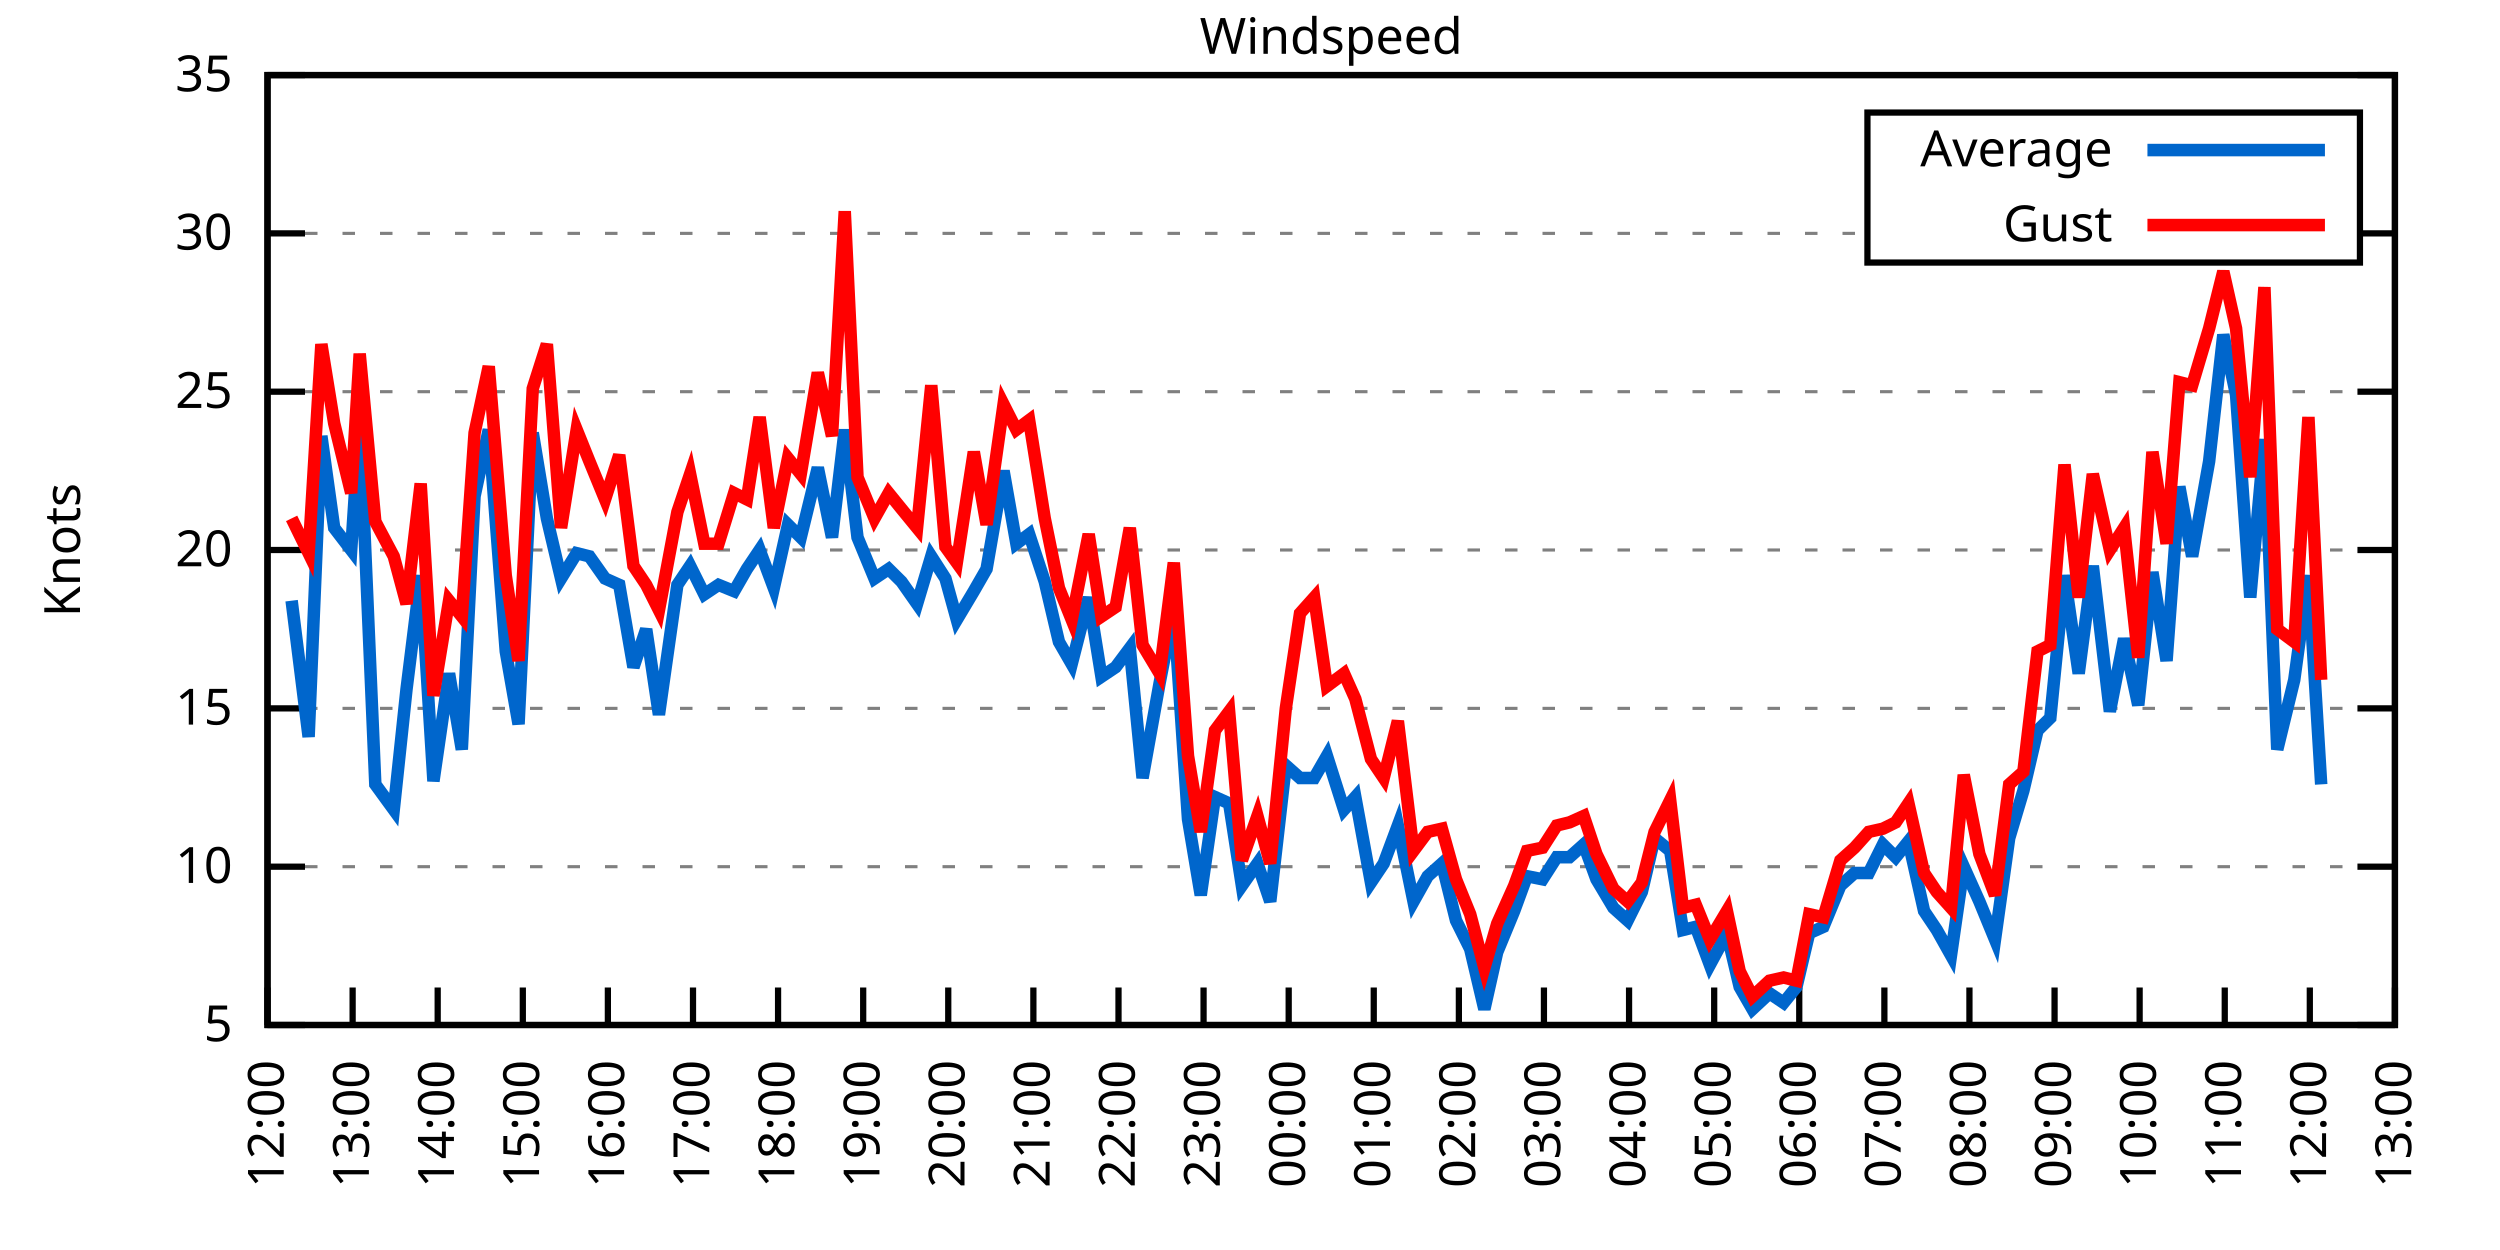
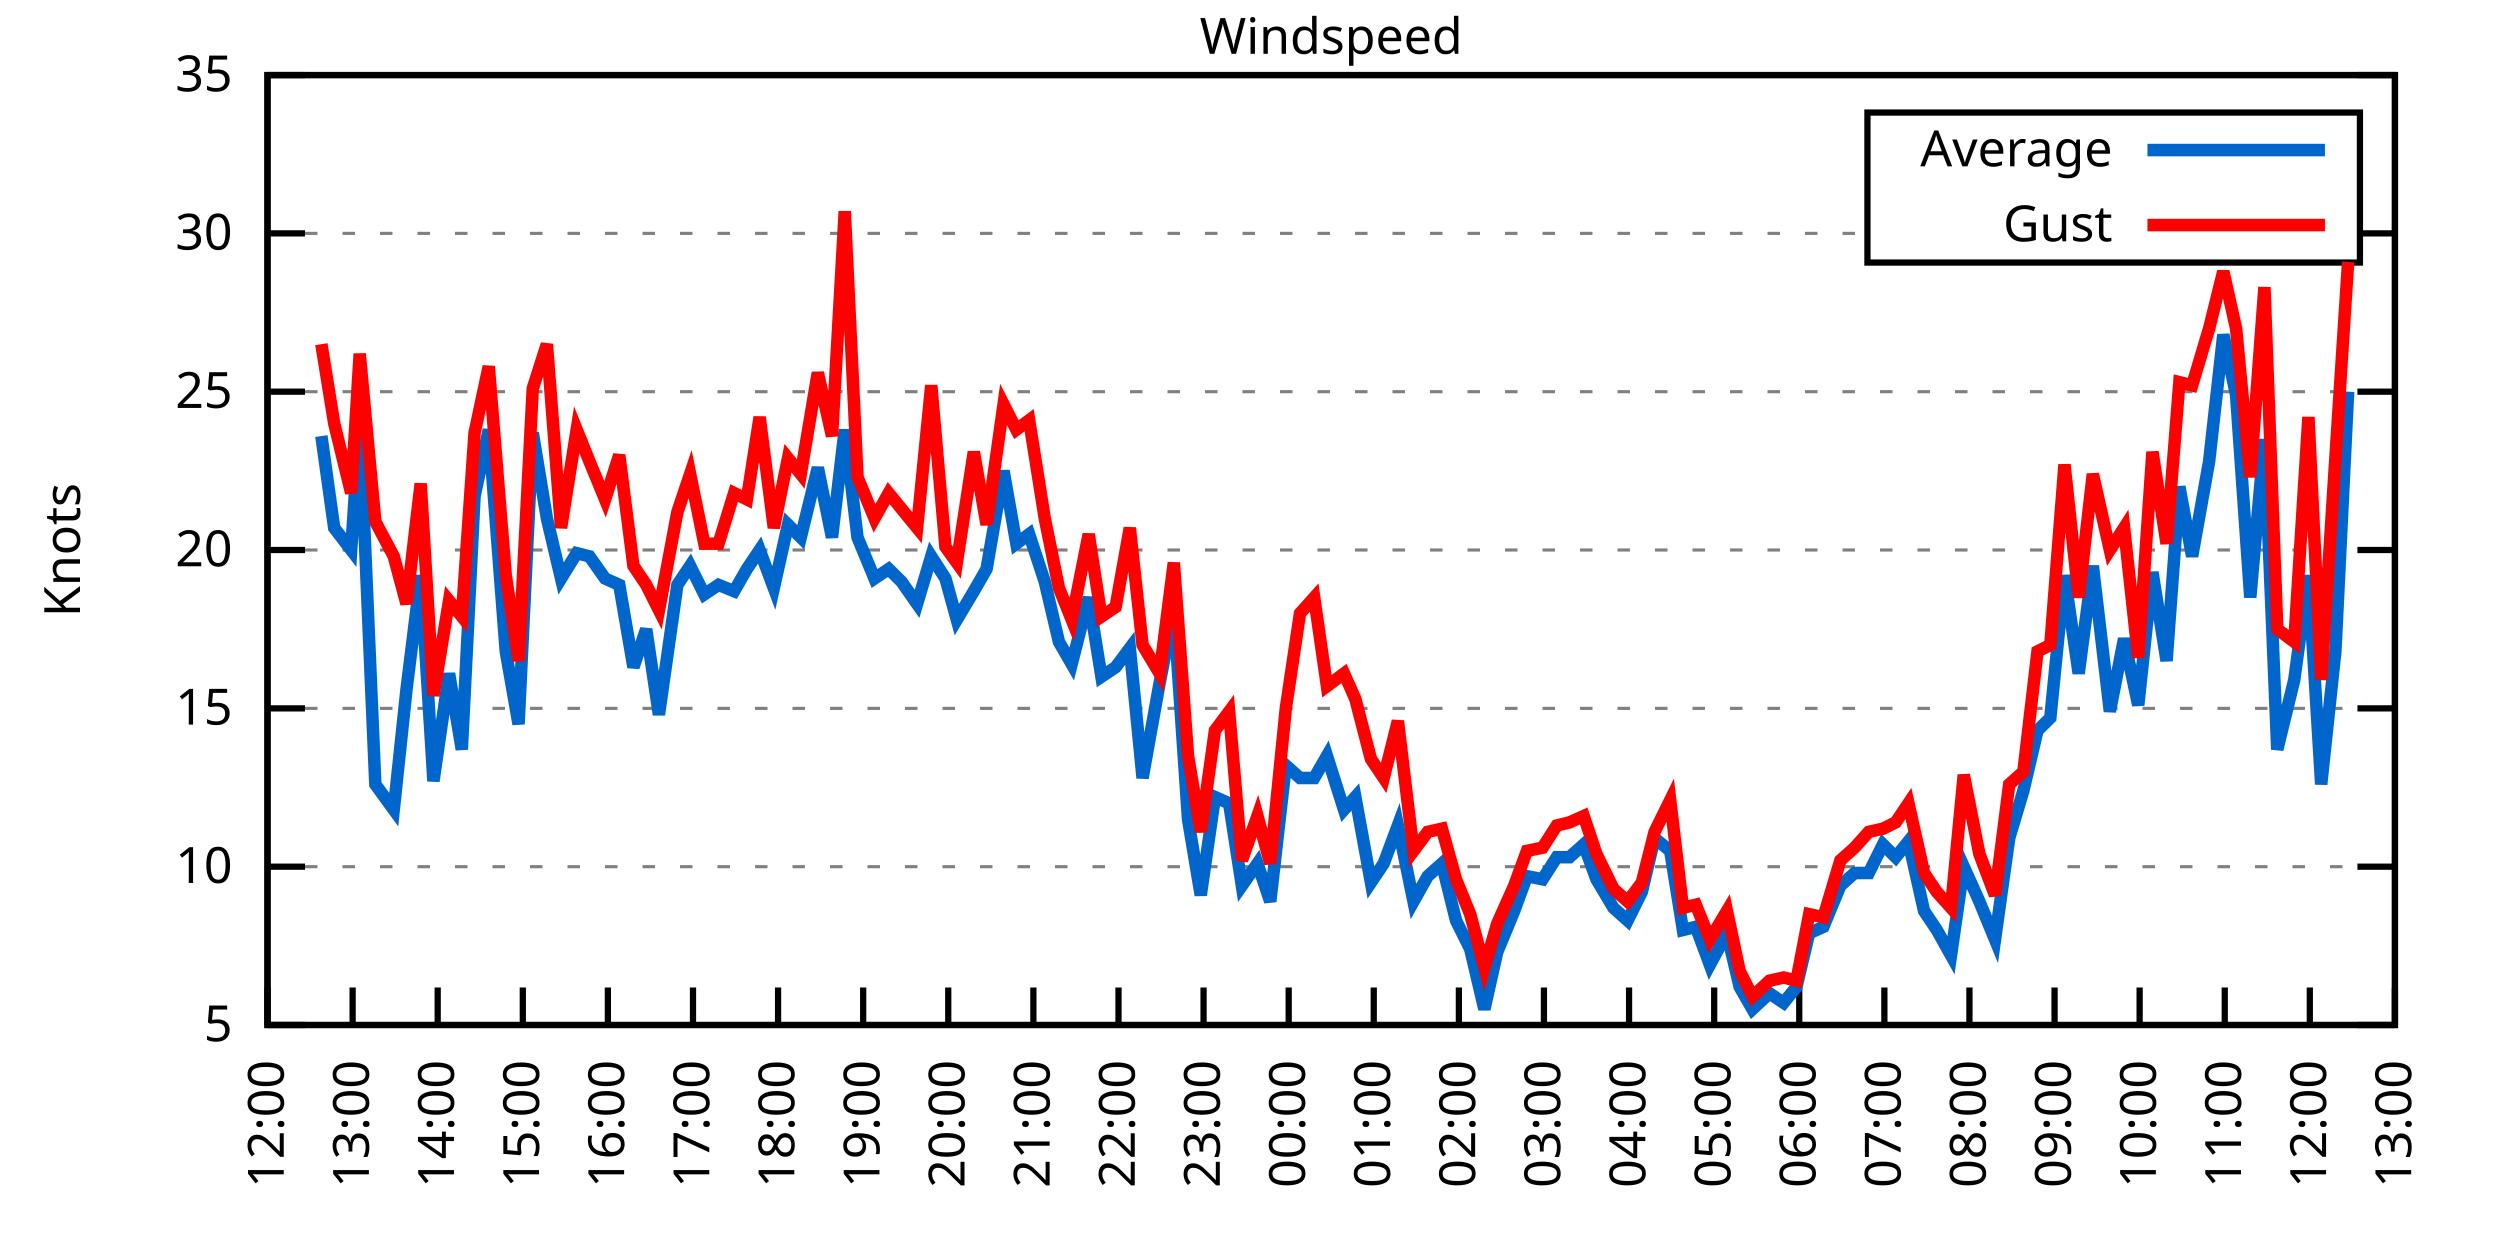
<svg xmlns="http://www.w3.org/2000/svg" xmlns:xlink="http://www.w3.org/1999/xlink" width="400" height="200" viewBox="0 0 400 200">
  <g id="gnuplot_canvas">
    <rect x="0" y="0" width="400" height="200" fill="none" />
    <defs>
      <circle id="gpDot" r="0.5" stroke-width="0.5" stroke="currentColor" />
      <path id="gpPt0" stroke-width="0.333" stroke="currentColor" d="M-1,0 h2 M0,-1 v2" />
      <path id="gpPt1" stroke-width="0.333" stroke="currentColor" d="M-1,-1 L1,1 M1,-1 L-1,1" />
      <path id="gpPt2" stroke-width="0.333" stroke="currentColor" d="M-1,0 L1,0 M0,-1 L0,1 M-1,-1 L1,1 M-1,1 L1,-1" />
      <rect id="gpPt3" stroke-width="0.333" stroke="currentColor" x="-1" y="-1" width="2" height="2" />
      <rect id="gpPt4" stroke-width="0.333" stroke="currentColor" fill="currentColor" x="-1" y="-1" width="2" height="2" />
      <circle id="gpPt5" stroke-width="0.333" stroke="currentColor" cx="0" cy="0" r="1" />
      <use xlink:href="#gpPt5" id="gpPt6" fill="currentColor" stroke="none" />
      <path id="gpPt7" stroke-width="0.333" stroke="currentColor" d="M0,-1.33 L-1.33,0.67 L1.33,0.67 z" />
      <use xlink:href="#gpPt7" id="gpPt8" fill="currentColor" stroke="none" />
      <use xlink:href="#gpPt7" id="gpPt9" stroke="currentColor" transform="rotate(180)" />
      <use xlink:href="#gpPt9" id="gpPt10" fill="currentColor" stroke="none" />
      <use xlink:href="#gpPt3" id="gpPt11" stroke="currentColor" transform="rotate(45)" />
      <use xlink:href="#gpPt11" id="gpPt12" fill="currentColor" stroke="none" />
      <path id="gpPt13" stroke-width="0.333" stroke="currentColor" d="M0,1.330 L1.265,0.411 L0.782,-1.067 L-0.782,-1.076 L-1.265,0.411 z" />
      <use xlink:href="#gpPt13" id="gpPt14" fill="currentColor" stroke="none" />
      <filter id="textbox" filterUnits="objectBoundingBox" x="0" y="0" height="1" width="1">
        <feFlood flood-color="white" flood-opacity="1" result="bgnd" />
        <feComposite in="SourceGraphic" in2="bgnd" operator="atop" />
      </filter>
      <filter id="greybox" filterUnits="objectBoundingBox" x="0" y="0" height="1" width="1">
        <feFlood flood-color="lightgrey" flood-opacity="1" result="grey" />
        <feComposite in="SourceGraphic" in2="grey" operator="atop" />
      </filter>
    </defs>
    <g fill="none" color="white" stroke="currentColor" stroke-width="1.00" stroke-linecap="butt" stroke-linejoin="miter">
</g>
    <g fill="none" color="black" stroke="currentColor" stroke-width="1.00" stroke-linecap="butt" stroke-linejoin="miter">
      <g stroke="none" shape-rendering="crispEdges">
        <polygon fill="rgb(255, 255, 255)" points="42.80,164.00 383.18,164.00 383.18,12.02 42.80,12.02 " />
      </g>
    </g>
    <g fill="none" color="black" stroke="currentColor" stroke-width="1.00" stroke-linecap="butt" stroke-linejoin="miter">
</g>
    <g fill="none" color="black" stroke="black" stroke-width="0.50" stroke-linecap="butt" stroke-linejoin="miter">
</g>
    <g fill="none" color="gray" stroke="currentColor" stroke-width="0.50" stroke-linecap="butt" stroke-linejoin="miter">
      <path stroke="gray" stroke-dasharray="2,4" class="gridline" d="M42.80,164.00 L383.19,164.00  " />
    </g>
    <g fill="none" color="gray" stroke="gray" stroke-width="1.00" stroke-linecap="butt" stroke-linejoin="miter">
</g>
    <g fill="none" color="black" stroke="currentColor" stroke-width="1.00" stroke-linecap="butt" stroke-linejoin="miter">
      <path stroke="black" d="M42.80,164.00 L48.80,164.00 M383.19,164.00 L377.19,164.00  " />
      <g transform="translate(37.20,166.60)" stroke="none" fill="black" font-family="Sans" font-size="8.00" text-anchor="end">
        <text>
          <tspan font-family="Sans"> 5</tspan>
        </text>
      </g>
    </g>
    <g fill="none" color="black" stroke="currentColor" stroke-width="1.00" stroke-linecap="butt" stroke-linejoin="miter">
</g>
    <g fill="none" color="black" stroke="black" stroke-width="0.50" stroke-linecap="butt" stroke-linejoin="miter">
</g>
    <g fill="none" color="gray" stroke="currentColor" stroke-width="0.50" stroke-linecap="butt" stroke-linejoin="miter">
      <path stroke="gray" stroke-dasharray="2,4" class="gridline" d="M42.80,138.67 L383.19,138.67  " />
    </g>
    <g fill="none" color="gray" stroke="gray" stroke-width="1.00" stroke-linecap="butt" stroke-linejoin="miter">
</g>
    <g fill="none" color="black" stroke="currentColor" stroke-width="1.00" stroke-linecap="butt" stroke-linejoin="miter">
      <path stroke="black" d="M42.80,138.67 L48.80,138.67 M383.19,138.67 L377.19,138.67  " />
      <g transform="translate(37.20,141.27)" stroke="none" fill="black" font-family="Sans" font-size="8.00" text-anchor="end">
        <text>
          <tspan font-family="Sans"> 10</tspan>
        </text>
      </g>
    </g>
    <g fill="none" color="black" stroke="currentColor" stroke-width="1.00" stroke-linecap="butt" stroke-linejoin="miter">
</g>
    <g fill="none" color="black" stroke="black" stroke-width="0.50" stroke-linecap="butt" stroke-linejoin="miter">
</g>
    <g fill="none" color="gray" stroke="currentColor" stroke-width="0.50" stroke-linecap="butt" stroke-linejoin="miter">
      <path stroke="gray" stroke-dasharray="2,4" class="gridline" d="M42.80,113.34 L383.19,113.34  " />
    </g>
    <g fill="none" color="gray" stroke="gray" stroke-width="1.00" stroke-linecap="butt" stroke-linejoin="miter">
</g>
    <g fill="none" color="black" stroke="currentColor" stroke-width="1.00" stroke-linecap="butt" stroke-linejoin="miter">
      <path stroke="black" d="M42.80,113.34 L48.80,113.34 M383.19,113.34 L377.19,113.34  " />
      <g transform="translate(37.20,115.94)" stroke="none" fill="black" font-family="Sans" font-size="8.00" text-anchor="end">
        <text>
          <tspan font-family="Sans"> 15</tspan>
        </text>
      </g>
    </g>
    <g fill="none" color="black" stroke="currentColor" stroke-width="1.00" stroke-linecap="butt" stroke-linejoin="miter">
</g>
    <g fill="none" color="black" stroke="black" stroke-width="0.50" stroke-linecap="butt" stroke-linejoin="miter">
</g>
    <g fill="none" color="gray" stroke="currentColor" stroke-width="0.50" stroke-linecap="butt" stroke-linejoin="miter">
      <path stroke="gray" stroke-dasharray="2,4" class="gridline" d="M42.80,88.00 L383.19,88.00  " />
    </g>
    <g fill="none" color="gray" stroke="gray" stroke-width="1.00" stroke-linecap="butt" stroke-linejoin="miter">
</g>
    <g fill="none" color="black" stroke="currentColor" stroke-width="1.00" stroke-linecap="butt" stroke-linejoin="miter">
      <path stroke="black" d="M42.80,88.00 L48.80,88.00 M383.19,88.00 L377.19,88.00  " />
      <g transform="translate(37.20,90.60)" stroke="none" fill="black" font-family="Sans" font-size="8.00" text-anchor="end">
        <text>
          <tspan font-family="Sans"> 20</tspan>
        </text>
      </g>
    </g>
    <g fill="none" color="black" stroke="currentColor" stroke-width="1.00" stroke-linecap="butt" stroke-linejoin="miter">
</g>
    <g fill="none" color="black" stroke="black" stroke-width="0.50" stroke-linecap="butt" stroke-linejoin="miter">
</g>
    <g fill="none" color="gray" stroke="currentColor" stroke-width="0.50" stroke-linecap="butt" stroke-linejoin="miter">
      <path stroke="gray" stroke-dasharray="2,4" class="gridline" d="M42.80,62.67 L383.19,62.67  " />
    </g>
    <g fill="none" color="gray" stroke="gray" stroke-width="1.00" stroke-linecap="butt" stroke-linejoin="miter">
</g>
    <g fill="none" color="black" stroke="currentColor" stroke-width="1.00" stroke-linecap="butt" stroke-linejoin="miter">
      <path stroke="black" d="M42.80,62.67 L48.80,62.67 M383.19,62.67 L377.19,62.67  " />
      <g transform="translate(37.20,65.27)" stroke="none" fill="black" font-family="Sans" font-size="8.00" text-anchor="end">
        <text>
          <tspan font-family="Sans"> 25</tspan>
        </text>
      </g>
    </g>
    <g fill="none" color="black" stroke="currentColor" stroke-width="1.00" stroke-linecap="butt" stroke-linejoin="miter">
</g>
    <g fill="none" color="black" stroke="black" stroke-width="0.50" stroke-linecap="butt" stroke-linejoin="miter">
</g>
    <g fill="none" color="gray" stroke="currentColor" stroke-width="0.50" stroke-linecap="butt" stroke-linejoin="miter">
      <path stroke="gray" stroke-dasharray="2,4" class="gridline" d="M42.80,37.34 L298.79,37.34 M377.59,37.34 L383.19,37.34  " />
    </g>
    <g fill="none" color="gray" stroke="gray" stroke-width="1.00" stroke-linecap="butt" stroke-linejoin="miter">
</g>
    <g fill="none" color="black" stroke="currentColor" stroke-width="1.00" stroke-linecap="butt" stroke-linejoin="miter">
      <path stroke="black" d="M42.80,37.34 L48.80,37.34 M383.19,37.34 L377.19,37.34  " />
      <g transform="translate(37.20,39.94)" stroke="none" fill="black" font-family="Sans" font-size="8.00" text-anchor="end">
        <text>
          <tspan font-family="Sans"> 30</tspan>
        </text>
      </g>
    </g>
    <g fill="none" color="black" stroke="currentColor" stroke-width="1.00" stroke-linecap="butt" stroke-linejoin="miter">
</g>
    <g fill="none" color="black" stroke="black" stroke-width="0.50" stroke-linecap="butt" stroke-linejoin="miter">
</g>
    <g fill="none" color="gray" stroke="currentColor" stroke-width="0.50" stroke-linecap="butt" stroke-linejoin="miter">
      <path stroke="gray" stroke-dasharray="2,4" class="gridline" d="M42.80,12.01 L383.19,12.01  " />
    </g>
    <g fill="none" color="gray" stroke="gray" stroke-width="1.00" stroke-linecap="butt" stroke-linejoin="miter">
</g>
    <g fill="none" color="black" stroke="currentColor" stroke-width="1.00" stroke-linecap="butt" stroke-linejoin="miter">
      <path stroke="black" d="M42.80,12.01 L48.80,12.01 M383.19,12.01 L377.19,12.01  " />
      <g transform="translate(37.20,14.61)" stroke="none" fill="black" font-family="Sans" font-size="8.00" text-anchor="end">
        <text>
          <tspan font-family="Sans"> 35</tspan>
        </text>
      </g>
    </g>
    <g fill="none" color="black" stroke="currentColor" stroke-width="1.00" stroke-linecap="butt" stroke-linejoin="miter">
      <path stroke="black" d="M42.80,164.00 L42.80,158.00  " />
      <g transform="translate(45.40,169.60) rotate(270.00)" stroke="none" fill="black" font-family="Sans" font-size="8.00" text-anchor="end">
        <text>
          <tspan font-family="Sans">12:00</tspan>
        </text>
      </g>
    </g>
    <g fill="none" color="black" stroke="currentColor" stroke-width="1.00" stroke-linecap="butt" stroke-linejoin="miter">
      <path stroke="black" d="M56.42,164.00 L56.42,158.00  " />
      <g transform="translate(59.02,169.60) rotate(270.00)" stroke="none" fill="black" font-family="Sans" font-size="8.00" text-anchor="end">
        <text>
          <tspan font-family="Sans">13:00</tspan>
        </text>
      </g>
    </g>
    <g fill="none" color="black" stroke="currentColor" stroke-width="1.00" stroke-linecap="butt" stroke-linejoin="miter">
      <path stroke="black" d="M70.03,164.00 L70.03,158.00  " />
      <g transform="translate(72.63,169.60) rotate(270.00)" stroke="none" fill="black" font-family="Sans" font-size="8.00" text-anchor="end">
        <text>
          <tspan font-family="Sans">14:00</tspan>
        </text>
      </g>
    </g>
    <g fill="none" color="black" stroke="currentColor" stroke-width="1.00" stroke-linecap="butt" stroke-linejoin="miter">
      <path stroke="black" d="M83.65,164.00 L83.65,158.00  " />
      <g transform="translate(86.25,169.60) rotate(270.00)" stroke="none" fill="black" font-family="Sans" font-size="8.00" text-anchor="end">
        <text>
          <tspan font-family="Sans">15:00</tspan>
        </text>
      </g>
    </g>
    <g fill="none" color="black" stroke="currentColor" stroke-width="1.00" stroke-linecap="butt" stroke-linejoin="miter">
      <path stroke="black" d="M97.26,164.00 L97.26,158.00  " />
      <g transform="translate(99.86,169.60) rotate(270.00)" stroke="none" fill="black" font-family="Sans" font-size="8.00" text-anchor="end">
        <text>
          <tspan font-family="Sans">16:00</tspan>
        </text>
      </g>
    </g>
    <g fill="none" color="black" stroke="currentColor" stroke-width="1.00" stroke-linecap="butt" stroke-linejoin="miter">
      <path stroke="black" d="M110.88,164.00 L110.88,158.00  " />
      <g transform="translate(113.48,169.60) rotate(270.00)" stroke="none" fill="black" font-family="Sans" font-size="8.00" text-anchor="end">
        <text>
          <tspan font-family="Sans">17:00</tspan>
        </text>
      </g>
    </g>
    <g fill="none" color="black" stroke="currentColor" stroke-width="1.00" stroke-linecap="butt" stroke-linejoin="miter">
      <path stroke="black" d="M124.49,164.00 L124.49,158.00  " />
      <g transform="translate(127.09,169.60) rotate(270.00)" stroke="none" fill="black" font-family="Sans" font-size="8.00" text-anchor="end">
        <text>
          <tspan font-family="Sans">18:00</tspan>
        </text>
      </g>
    </g>
    <g fill="none" color="black" stroke="currentColor" stroke-width="1.00" stroke-linecap="butt" stroke-linejoin="miter">
      <path stroke="black" d="M138.11,164.00 L138.11,158.00  " />
      <g transform="translate(140.71,169.60) rotate(270.00)" stroke="none" fill="black" font-family="Sans" font-size="8.00" text-anchor="end">
        <text>
          <tspan font-family="Sans">19:00</tspan>
        </text>
      </g>
    </g>
    <g fill="none" color="black" stroke="currentColor" stroke-width="1.00" stroke-linecap="butt" stroke-linejoin="miter">
      <path stroke="black" d="M151.72,164.00 L151.72,158.00  " />
      <g transform="translate(154.32,169.60) rotate(270.00)" stroke="none" fill="black" font-family="Sans" font-size="8.00" text-anchor="end">
        <text>
          <tspan font-family="Sans">20:00</tspan>
        </text>
      </g>
    </g>
    <g fill="none" color="black" stroke="currentColor" stroke-width="1.00" stroke-linecap="butt" stroke-linejoin="miter">
      <path stroke="black" d="M165.34,164.00 L165.34,158.00  " />
      <g transform="translate(167.94,169.60) rotate(270.00)" stroke="none" fill="black" font-family="Sans" font-size="8.00" text-anchor="end">
        <text>
          <tspan font-family="Sans">21:00</tspan>
        </text>
      </g>
    </g>
    <g fill="none" color="black" stroke="currentColor" stroke-width="1.00" stroke-linecap="butt" stroke-linejoin="miter">
      <path stroke="black" d="M178.96,164.00 L178.96,158.00  " />
      <g transform="translate(181.56,169.60) rotate(270.00)" stroke="none" fill="black" font-family="Sans" font-size="8.00" text-anchor="end">
        <text>
          <tspan font-family="Sans">22:00</tspan>
        </text>
      </g>
    </g>
    <g fill="none" color="black" stroke="currentColor" stroke-width="1.00" stroke-linecap="butt" stroke-linejoin="miter">
      <path stroke="black" d="M192.57,164.00 L192.57,158.00  " />
      <g transform="translate(195.17,169.60) rotate(270.00)" stroke="none" fill="black" font-family="Sans" font-size="8.00" text-anchor="end">
        <text>
          <tspan font-family="Sans">23:00</tspan>
        </text>
      </g>
    </g>
    <g fill="none" color="black" stroke="currentColor" stroke-width="1.00" stroke-linecap="butt" stroke-linejoin="miter">
      <path stroke="black" d="M206.19,164.00 L206.19,158.00  " />
      <g transform="translate(208.79,169.60) rotate(270.00)" stroke="none" fill="black" font-family="Sans" font-size="8.00" text-anchor="end">
        <text>
          <tspan font-family="Sans">00:00</tspan>
        </text>
      </g>
    </g>
    <g fill="none" color="black" stroke="currentColor" stroke-width="1.00" stroke-linecap="butt" stroke-linejoin="miter">
      <path stroke="black" d="M219.80,164.00 L219.80,158.00  " />
      <g transform="translate(222.40,169.60) rotate(270.00)" stroke="none" fill="black" font-family="Sans" font-size="8.00" text-anchor="end">
        <text>
          <tspan font-family="Sans">01:00</tspan>
        </text>
      </g>
    </g>
    <g fill="none" color="black" stroke="currentColor" stroke-width="1.00" stroke-linecap="butt" stroke-linejoin="miter">
      <path stroke="black" d="M233.42,164.00 L233.42,158.00  " />
      <g transform="translate(236.02,169.60) rotate(270.00)" stroke="none" fill="black" font-family="Sans" font-size="8.00" text-anchor="end">
        <text>
          <tspan font-family="Sans">02:00</tspan>
        </text>
      </g>
    </g>
    <g fill="none" color="black" stroke="currentColor" stroke-width="1.00" stroke-linecap="butt" stroke-linejoin="miter">
      <path stroke="black" d="M247.03,164.00 L247.03,158.00  " />
      <g transform="translate(249.63,169.60) rotate(270.00)" stroke="none" fill="black" font-family="Sans" font-size="8.00" text-anchor="end">
        <text>
          <tspan font-family="Sans">03:00</tspan>
        </text>
      </g>
    </g>
    <g fill="none" color="black" stroke="currentColor" stroke-width="1.00" stroke-linecap="butt" stroke-linejoin="miter">
      <path stroke="black" d="M260.65,164.00 L260.65,158.00  " />
      <g transform="translate(263.25,169.60) rotate(270.00)" stroke="none" fill="black" font-family="Sans" font-size="8.00" text-anchor="end">
        <text>
          <tspan font-family="Sans">04:00</tspan>
        </text>
      </g>
    </g>
    <g fill="none" color="black" stroke="currentColor" stroke-width="1.00" stroke-linecap="butt" stroke-linejoin="miter">
      <path stroke="black" d="M274.27,164.00 L274.27,158.00  " />
      <g transform="translate(276.87,169.60) rotate(270.00)" stroke="none" fill="black" font-family="Sans" font-size="8.00" text-anchor="end">
        <text>
          <tspan font-family="Sans">05:00</tspan>
        </text>
      </g>
    </g>
    <g fill="none" color="black" stroke="currentColor" stroke-width="1.00" stroke-linecap="butt" stroke-linejoin="miter">
      <path stroke="black" d="M287.88,164.00 L287.88,158.00  " />
      <g transform="translate(290.48,169.60) rotate(270.00)" stroke="none" fill="black" font-family="Sans" font-size="8.00" text-anchor="end">
        <text>
          <tspan font-family="Sans">06:00</tspan>
        </text>
      </g>
    </g>
    <g fill="none" color="black" stroke="currentColor" stroke-width="1.00" stroke-linecap="butt" stroke-linejoin="miter">
      <path stroke="black" d="M301.50,164.00 L301.50,158.00  " />
      <g transform="translate(304.10,169.60) rotate(270.00)" stroke="none" fill="black" font-family="Sans" font-size="8.00" text-anchor="end">
        <text>
          <tspan font-family="Sans">07:00</tspan>
        </text>
      </g>
    </g>
    <g fill="none" color="black" stroke="currentColor" stroke-width="1.00" stroke-linecap="butt" stroke-linejoin="miter">
      <path stroke="black" d="M315.11,164.00 L315.11,158.00  " />
      <g transform="translate(317.71,169.60) rotate(270.00)" stroke="none" fill="black" font-family="Sans" font-size="8.00" text-anchor="end">
        <text>
          <tspan font-family="Sans">08:00</tspan>
        </text>
      </g>
    </g>
    <g fill="none" color="black" stroke="currentColor" stroke-width="1.00" stroke-linecap="butt" stroke-linejoin="miter">
      <path stroke="black" d="M328.73,164.00 L328.73,158.00  " />
      <g transform="translate(331.33,169.60) rotate(270.00)" stroke="none" fill="black" font-family="Sans" font-size="8.00" text-anchor="end">
        <text>
          <tspan font-family="Sans">09:00</tspan>
        </text>
      </g>
    </g>
    <g fill="none" color="black" stroke="currentColor" stroke-width="1.00" stroke-linecap="butt" stroke-linejoin="miter">
      <path stroke="black" d="M342.34,164.00 L342.34,158.00  " />
      <g transform="translate(344.94,169.60) rotate(270.00)" stroke="none" fill="black" font-family="Sans" font-size="8.00" text-anchor="end">
        <text>
          <tspan font-family="Sans">10:00</tspan>
        </text>
      </g>
    </g>
    <g fill="none" color="black" stroke="currentColor" stroke-width="1.00" stroke-linecap="butt" stroke-linejoin="miter">
      <path stroke="black" d="M355.96,164.00 L355.96,158.00  " />
      <g transform="translate(358.56,169.60) rotate(270.00)" stroke="none" fill="black" font-family="Sans" font-size="8.00" text-anchor="end">
        <text>
          <tspan font-family="Sans">11:00</tspan>
        </text>
      </g>
    </g>
    <g fill="none" color="black" stroke="currentColor" stroke-width="1.00" stroke-linecap="butt" stroke-linejoin="miter">
      <path stroke="black" d="M369.57,164.00 L369.57,158.00  " />
      <g transform="translate(372.17,169.60) rotate(270.00)" stroke="none" fill="black" font-family="Sans" font-size="8.00" text-anchor="end">
        <text>
          <tspan font-family="Sans">12:00</tspan>
        </text>
      </g>
    </g>
    <g fill="none" color="black" stroke="currentColor" stroke-width="1.00" stroke-linecap="butt" stroke-linejoin="miter">
      <path stroke="black" d="M383.19,164.00 L383.19,158.00  " />
      <g transform="translate(385.79,169.60) rotate(270.00)" stroke="none" fill="black" font-family="Sans" font-size="8.00" text-anchor="end">
        <text>
          <tspan font-family="Sans">13:00</tspan>
        </text>
      </g>
    </g>
    <g fill="none" color="black" stroke="currentColor" stroke-width="1.00" stroke-linecap="butt" stroke-linejoin="miter">
</g>
    <g fill="none" color="black" stroke="currentColor" stroke-width="1.00" stroke-linecap="butt" stroke-linejoin="miter">
      <path stroke="black" d="M42.80,12.01 L42.80,164.00 L383.19,164.00 L383.19,12.01 L42.80,12.01 Z  " />
    </g>
    <g fill="none" color="black" stroke="currentColor" stroke-width="1.00" stroke-linecap="butt" stroke-linejoin="miter">
</g>
    <g fill="none" color="black" stroke="currentColor" stroke-width="1.00" stroke-linecap="butt" stroke-linejoin="miter">
      <path stroke="black" d="M298.79,42.01 L298.79,18.01 L377.59,18.01 L377.59,42.01 L298.79,42.01 Z  " />
    </g>
    <g id="Windspeed_plot_1">
      <g fill="none" color="white" stroke="black" stroke-width="2.00" stroke-linecap="butt" stroke-linejoin="miter">
</g>
      <g fill="none" color="black" stroke="currentColor" stroke-width="2.00" stroke-linecap="butt" stroke-linejoin="miter">
        <g transform="translate(337.99,26.61)" stroke="none" fill="black" font-family="Sans" font-size="8.00" text-anchor="end">
          <text>
            <tspan font-family="Sans">Average</tspan>
          </text>
        </g>
      </g>
      <g fill="none" color="black" stroke="currentColor" stroke-width="2.00" stroke-linecap="butt" stroke-linejoin="miter">
-         <path stroke="rgb(  0, 102, 204)" d="M343.59,24.01 L371.99,24.01 M46.66,96.11 L49.38,117.90 L51.42,69.77 L53.47,84.46 L56.19,88.00 L57.55,67.23   L60.05,125.50 L63.00,129.55 L65.04,110.30 L67.31,92.06 L69.35,124.99 L71.85,107.76 L73.89,119.92 L75.93,79.39   L78.20,68.75 L80.92,104.22 L82.97,115.87 L85.24,69.26 L87.50,82.94 L89.77,92.56 L92.27,88.51 L94.31,89.02   L96.81,92.56 L99.08,93.58 L101.35,106.75 L103.39,100.67 L105.43,114.35 L108.38,93.58 L110.42,90.54 L112.69,95.10   L114.96,93.58 L117.46,94.59 L119.50,91.04 L121.54,88.00 L123.81,94.08 L126.08,83.95 L128.12,85.98 L130.85,74.83   L133.12,85.98 L135.16,68.75 L137.20,85.98 L139.92,92.56 L142.19,91.04 L144.24,93.07 L146.73,96.62 L149.00,89.02   L151.27,92.56 L153.09,99.15 L155.81,94.59 L157.85,91.04 L160.57,75.34 L162.62,86.99 L164.66,85.47 L167.16,93.07   L169.43,102.70 L171.47,106.24 L174.19,95.60 L176.23,108.27 L178.50,106.75 L180.77,103.71 L182.81,124.48 L185.54,109.28   L187.81,97.63 L190.08,131.07 L192.12,143.23 L194.39,127.52 L196.66,128.54 L198.70,141.71 L201.19,138.16 L203.24,144.24   L205.73,122.46 L208.00,124.48 L210.27,124.48 L212.31,120.94 L215.04,129.55 L216.85,127.52 L219.35,141.20 L221.39,138.16   L223.66,132.08 L226.16,144.24 L228.43,140.19 L230.70,138.16 L232.96,147.28 L235.23,151.84 L237.50,161.47 L239.55,152.35   L242.27,145.76 L244.31,140.19 L246.81,140.69 L249.08,137.15 L251.12,137.15 L253.39,135.12 L255.43,140.69 L258.15,145.25   L260.42,147.28 L262.69,142.72 L264.73,134.11 L267.23,136.14 L269.27,148.80 L271.32,148.29 L273.58,154.37 L276.31,149.31   L278.35,157.92 L280.39,161.47 L283.12,158.93 L285.38,160.45 L287.43,157.92 L289.47,149.31 L291.74,148.29 L294.46,141.71   L296.73,139.68 L299.00,139.68 L301.27,135.12 L303.31,137.15 L305.35,134.62 L307.85,145.76 L309.89,148.80 L312.16,152.85   L314.20,138.67 L316.70,144.24 L319.20,150.32 L321.47,134.11 L323.74,126.51 L326.00,116.88 L328.05,114.86 L330.32,92.06   L332.59,107.76 L334.85,90.54 L337.58,113.84 L339.85,102.19 L342.12,112.83 L344.39,91.55 L346.65,105.74 L348.70,77.87   L350.74,89.02 L353.46,73.82 L355.73,53.55 L357.77,63.18 L360.04,95.60 L362.31,70.27 L364.36,119.92 L367.08,108.78   L369.35,92.06 L371.39,125.50  " />
+         <path stroke="rgb(  0, 102, 204)" d="M343.59,24.01 L371.99,24.01 M51.42,69.77 L53.47,84.46 L56.19,88.00 L57.55,67.23 L60.05,125.50 L63.00,129.55   L65.04,110.30 L67.31,92.06 L69.35,124.99 L71.85,107.76 L73.89,119.92 L75.93,79.39 L78.20,68.75 L80.92,104.22   L82.97,115.87 L85.24,69.26 L87.50,82.94 L89.77,92.56 L92.27,88.51 L94.31,89.02 L96.81,92.56 L99.08,93.58   L101.35,106.75 L103.39,100.67 L105.43,114.35 L108.38,93.58 L110.42,90.54 L112.69,95.10 L114.96,93.58 L117.46,94.59   L119.50,91.04 L121.54,88.00 L123.81,94.08 L126.08,83.95 L128.12,85.98 L130.85,74.83 L133.12,85.98 L135.16,68.75   L137.20,85.98 L139.92,92.56 L142.19,91.04 L144.24,93.07 L146.73,96.62 L149.00,89.02 L151.27,92.56 L153.09,99.15   L155.81,94.59 L157.85,91.04 L160.57,75.34 L162.62,86.99 L164.66,85.47 L167.16,93.07 L169.43,102.70 L171.47,106.24   L174.19,95.60 L176.23,108.27 L178.50,106.75 L180.77,103.71 L182.81,124.48 L185.54,109.28 L187.81,97.63 L190.08,131.07   L192.12,143.23 L194.39,127.52 L196.66,128.54 L198.70,141.71 L201.19,138.16 L203.24,144.24 L205.73,122.46 L208.00,124.48   L210.27,124.48 L212.31,120.94 L215.04,129.55 L216.85,127.52 L219.35,141.20 L221.39,138.16 L223.66,132.08 L226.16,144.24   L228.43,140.19 L230.70,138.16 L232.96,147.28 L235.23,151.84 L237.50,161.47 L239.55,152.35 L242.27,145.76 L244.31,140.19   L246.81,140.69 L249.08,137.15 L251.12,137.15 L253.39,135.12 L255.43,140.69 L258.15,145.25 L260.42,147.28 L262.69,142.72   L264.73,134.11 L267.23,136.14 L269.27,148.80 L271.32,148.29 L273.58,154.37 L276.31,149.31 L278.35,157.92 L280.39,161.47   L283.12,158.93 L285.38,160.45 L287.43,157.92 L289.47,149.31 L291.74,148.29 L294.46,141.71 L296.73,139.68 L299.00,139.68   L301.27,135.12 L303.31,137.15 L305.35,134.62 L307.85,145.76 L309.89,148.80 L312.16,152.85 L314.20,138.67 L316.70,144.24   L319.20,150.32 L321.47,134.11 L323.74,126.51 L326.00,116.88 L328.05,114.86 L330.32,92.06 L332.59,107.76 L334.85,90.54   L337.58,113.84 L339.85,102.19 L342.12,112.83 L344.39,91.55 L346.65,105.74 L348.70,77.87 L350.74,89.02 L353.46,73.82   L355.73,53.55 L357.77,63.18 L360.04,95.60 L362.31,70.27 L364.36,119.92 L367.08,108.78 L369.35,92.06 L371.39,125.50   L373.66,104.22 L375.70,62.67  " />
      </g>
    </g>
    <g id="Windspeed_plot_2">
      <g fill="none" color="black" stroke="currentColor" stroke-width="2.00" stroke-linecap="butt" stroke-linejoin="miter">
        <g transform="translate(337.99,38.61)" stroke="none" fill="black" font-family="Sans" font-size="8.00" text-anchor="end">
          <text>
            <tspan font-family="Sans">Gust</tspan>
          </text>
        </g>
      </g>
      <g fill="none" color="black" stroke="currentColor" stroke-width="2.00" stroke-linecap="butt" stroke-linejoin="miter">
-         <path stroke="rgb(255,   0,   0)" d="M343.59,36.01 L371.99,36.01 M46.66,82.94 L49.38,88.51 L51.42,55.07 L53.47,67.74 L56.19,78.89 L57.55,56.59   L60.05,83.45 L63.00,89.02 L65.04,96.62 L67.31,77.37 L69.35,111.31 L71.85,96.11 L73.89,98.64 L75.93,69.26   L78.20,58.62 L80.92,92.06 L82.97,105.74 L85.24,62.17 L87.50,55.07 L89.77,84.46 L92.27,68.75 L94.31,73.82   L96.81,79.90 L99.08,72.81 L101.35,90.54 L103.39,93.58 L105.43,97.63 L108.38,81.93 L110.42,75.85 L112.69,86.99   L114.96,86.99 L117.46,78.89 L119.50,79.90 L121.54,66.73 L123.81,84.46 L126.08,73.31 L128.12,75.85 L130.85,59.63   L133.12,69.77 L135.16,33.80 L137.20,76.35 L139.92,82.94 L142.19,78.89 L144.24,81.42 L146.73,84.46 L149.00,61.66   L151.27,87.50 L153.09,90.03 L155.81,72.30 L157.85,83.95 L160.57,64.70 L162.62,68.75 L164.66,67.23 L167.16,82.94   L169.43,94.08 L171.47,99.15 L174.19,85.47 L176.23,98.64 L178.50,97.12 L180.77,84.46 L182.81,103.20 L185.54,107.76   L187.81,90.03 L190.08,120.94 L192.12,133.10 L194.39,116.88 L196.66,113.84 L198.70,137.66 L201.19,130.56 L203.24,138.16   L205.73,113.34 L208.00,98.14 L210.27,95.60 L212.31,109.79 L215.04,107.76 L216.85,111.82 L219.35,121.44 L221.39,124.48   L223.66,115.36 L226.16,136.14 L228.43,133.10 L230.70,132.59 L232.96,140.69 L235.23,146.27 L237.50,154.88 L239.55,147.79   L242.27,141.71 L244.31,136.14 L246.81,135.63 L249.08,132.08 L251.12,131.58 L253.39,130.56 L255.43,136.64 L258.15,142.21   L260.42,144.24 L262.69,141.20 L264.73,133.10 L267.23,128.03 L269.27,145.25 L271.32,144.75 L273.58,150.32 L276.31,145.76   L278.35,155.39 L280.39,159.44 L283.12,156.91 L285.38,156.40 L287.43,156.91 L289.47,146.27 L291.74,146.77 L294.46,137.66   L296.73,135.63 L299.00,133.10 L301.27,132.59 L303.31,131.58 L305.35,128.54 L307.85,139.68 L309.89,142.72 L312.16,145.25   L314.20,123.98 L316.70,136.64 L319.20,143.23 L321.47,125.50 L323.74,123.47 L326.00,104.22 L328.05,103.20 L330.32,74.33   L332.59,95.60 L334.85,75.85 L337.58,88.00 L339.85,84.46 L342.12,105.23 L344.39,72.30 L346.65,86.99 L348.70,61.15   L350.74,61.66 L353.46,52.54 L355.73,43.42 L357.77,52.54 L360.04,76.35 L362.31,45.95 L364.36,100.67 L367.08,102.70   L369.35,66.73 L371.39,108.78  " />
+         <path stroke="rgb(255,   0,   0)" d="M343.59,36.01 L371.99,36.01 M51.42,55.07 L53.47,67.74 L56.19,78.89 L57.55,56.59 L60.05,83.45 L63.00,89.02   L65.04,96.62 L67.31,77.37 L69.35,111.31 L71.85,96.11 L73.89,98.64 L75.93,69.26 L78.20,58.62 L80.92,92.06   L82.97,105.74 L85.24,62.17 L87.50,55.07 L89.77,84.46 L92.27,68.75 L94.31,73.82 L96.81,79.90 L99.08,72.81   L101.35,90.54 L103.39,93.58 L105.43,97.63 L108.38,81.93 L110.42,75.85 L112.69,86.99 L114.96,86.99 L117.46,78.89   L119.50,79.90 L121.54,66.73 L123.81,84.46 L126.08,73.31 L128.12,75.85 L130.85,59.63 L133.12,69.77 L135.16,33.80   L137.20,76.35 L139.92,82.94 L142.19,78.89 L144.24,81.42 L146.73,84.46 L149.00,61.66 L151.27,87.50 L153.09,90.03   L155.81,72.30 L157.85,83.95 L160.57,64.70 L162.62,68.75 L164.66,67.23 L167.16,82.94 L169.43,94.08 L171.47,99.15   L174.19,85.47 L176.23,98.64 L178.50,97.12 L180.77,84.46 L182.81,103.20 L185.54,107.76 L187.81,90.03 L190.08,120.94   L192.12,133.10 L194.39,116.88 L196.66,113.84 L198.70,137.66 L201.19,130.56 L203.24,138.16 L205.73,113.34 L208.00,98.14   L210.27,95.60 L212.31,109.79 L215.04,107.76 L216.85,111.82 L219.35,121.44 L221.39,124.48 L223.66,115.36 L226.16,136.14   L228.43,133.10 L230.70,132.59 L232.96,140.69 L235.23,146.27 L237.50,154.88 L239.55,147.79 L242.27,141.71 L244.31,136.14   L246.81,135.63 L249.08,132.08 L251.12,131.58 L253.39,130.56 L255.43,136.64 L258.15,142.21 L260.42,144.24 L262.69,141.20   L264.73,133.10 L267.23,128.03 L269.27,145.25 L271.32,144.75 L273.58,150.32 L276.31,145.76 L278.35,155.39 L280.39,159.44   L283.12,156.91 L285.38,156.40 L287.43,156.91 L289.47,146.27 L291.74,146.77 L294.46,137.66 L296.73,135.63 L299.00,133.10   L301.27,132.59 L303.31,131.58 L305.35,128.54 L307.85,139.68 L309.89,142.72 L312.16,145.25 L314.20,123.98 L316.70,136.64   L319.20,143.23 L321.47,125.50 L323.74,123.47 L326.00,104.22 L328.05,103.20 L330.32,74.33 L332.59,95.60 L334.85,75.85   L337.58,88.00 L339.85,84.46 L342.12,105.23 L344.39,72.30 L346.65,86.99 L348.70,61.15 L350.74,61.66 L353.46,52.54   L355.73,43.42 L357.77,52.54 L360.04,76.35 L362.31,45.95 L364.36,100.67 L367.08,102.70 L369.35,66.73 L371.39,108.78   L373.66,73.31 L375.70,41.90  " />
      </g>
    </g>
    <g fill="none" color="black" stroke="currentColor" stroke-width="2.00" stroke-linecap="butt" stroke-linejoin="miter">
</g>
    <g fill="none" color="black" stroke="black" stroke-width="1.00" stroke-linecap="butt" stroke-linejoin="miter">
</g>
    <g fill="none" color="black" stroke="currentColor" stroke-width="1.00" stroke-linecap="butt" stroke-linejoin="miter">
      <path stroke="black" d="M42.80,12.01 L42.80,164.00 L383.19,164.00 L383.19,12.01 L42.80,12.01 Z  " />
      <g transform="translate(12.80,88.01) rotate(270.00)" stroke="none" fill="black" font-family="Sans" font-size="8.00" text-anchor="middle">
        <text>
          <tspan font-family="Sans">Knots</tspan>
        </text>
      </g>
    </g>
    <g fill="none" color="black" stroke="currentColor" stroke-width="1.00" stroke-linecap="butt" stroke-linejoin="miter">
</g>
    <g fill="none" color="black" stroke="currentColor" stroke-width="1.00" stroke-linecap="butt" stroke-linejoin="miter">
      <g transform="translate(212.99,8.61)" stroke="none" fill="black" font-family="Sans" font-size="8.00" text-anchor="middle">
        <text>
          <tspan font-family="Sans">Windspeed</tspan>
        </text>
      </g>
    </g>
    <g fill="none" color="black" stroke="currentColor" stroke-width="1.00" stroke-linecap="butt" stroke-linejoin="miter">
</g>
  </g>
</svg>
